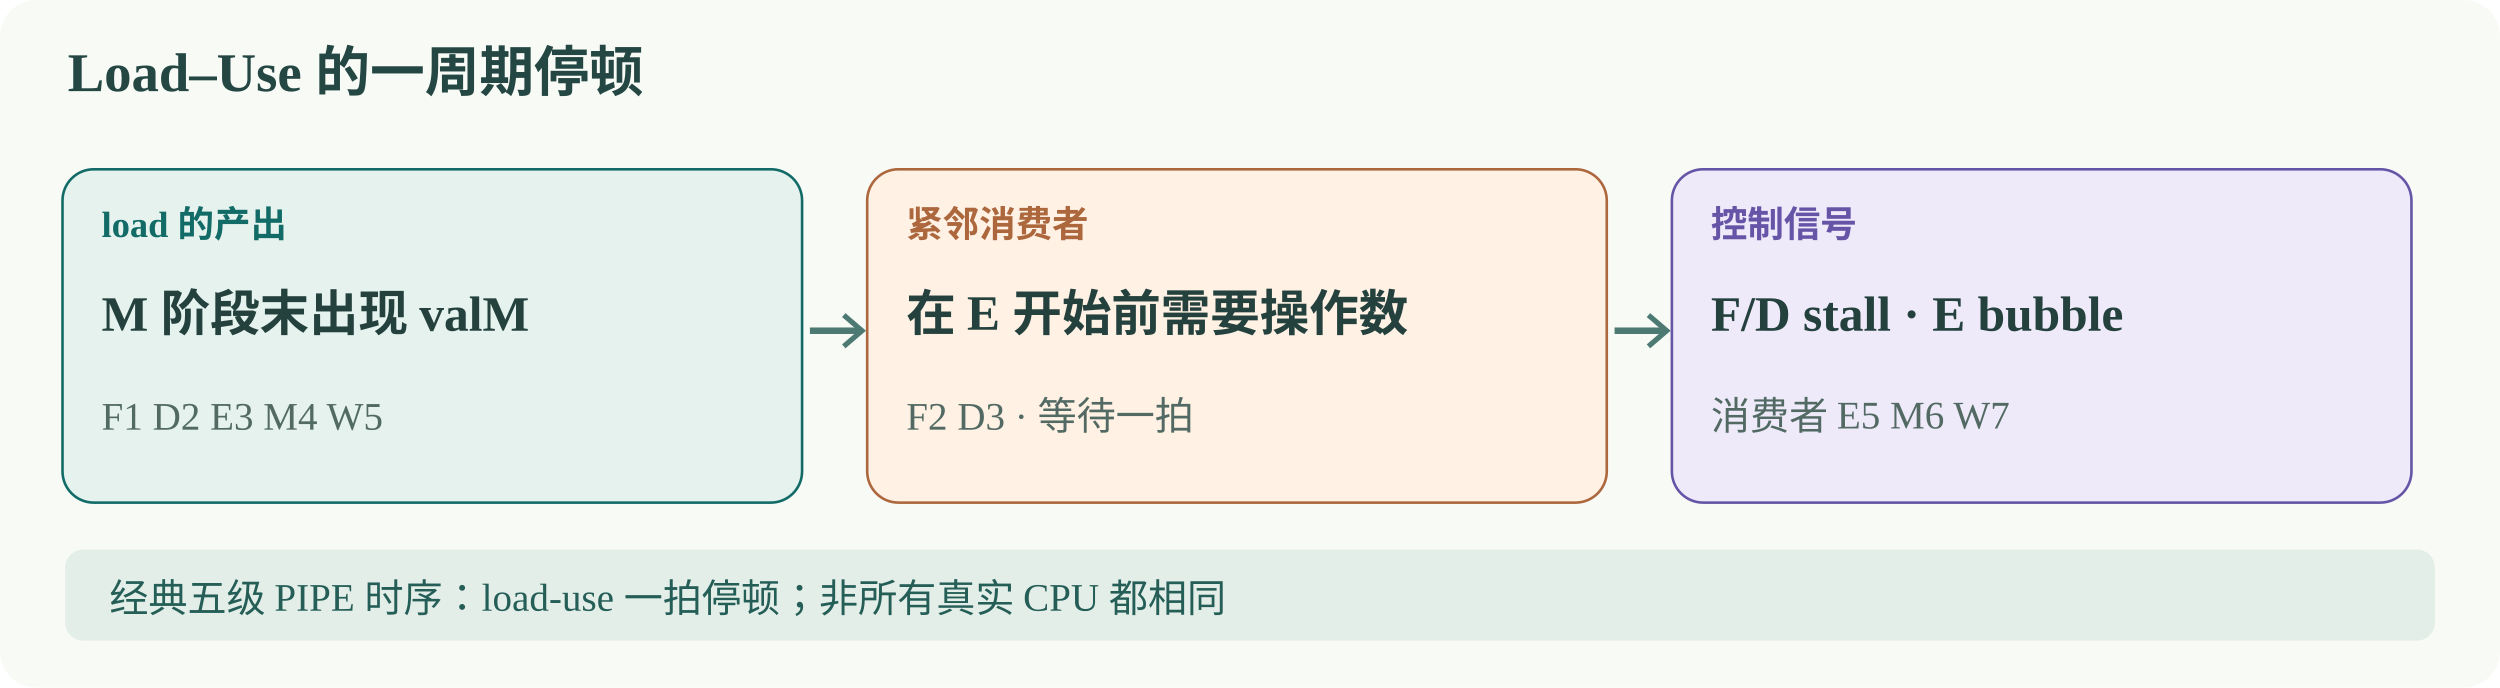
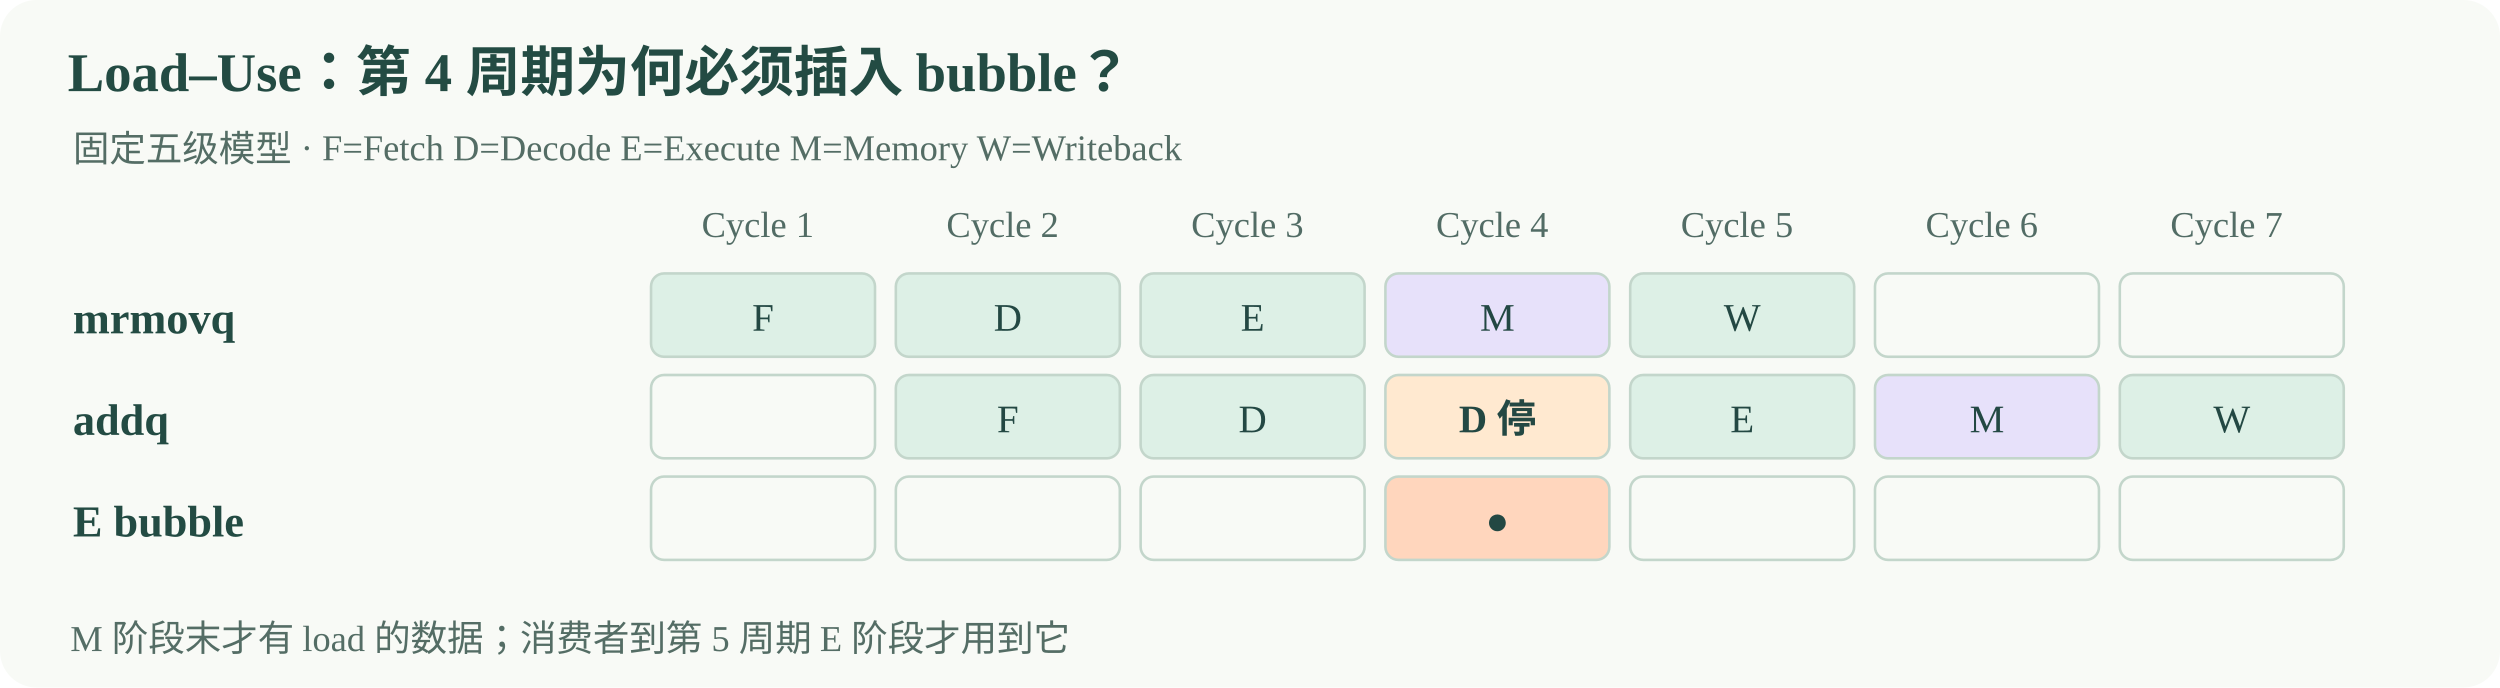
- <svg xmlns="http://www.w3.org/2000/svg" viewBox="0 0 960 264" role="img" aria-labelledby="figure-title figure-desc">
+ <svg xmlns="http://www.w3.org/2000/svg" role="img" aria-labelledby="title desc" viewBox="0 0 960 264">
  <rect width="960" height="264" rx="14" fill="#f8faf6" />
-   <text x="26" y="35" font-size="21" font-weight="700" fill="#254744">Load–Use 的一周期停顿</text>
-   <rect x="24" y="65" width="284" height="128" rx="12" stroke="#126b67" fill="#e5f2ed" />
-   <text x="39" y="91" font-size="14" font-weight="750" fill="#126b67">load 的产出</text>
-   <text x="39" y="127" font-size="19" font-weight="700" fill="#24413e">M 阶段末出现 valM</text>
-   <text x="39" y="165" font-size="15" fill="#526a63">F1 D2 E3 M4 W5</text>
-   <path d="M311 127 H330" stroke="#4c7a73" stroke-width="2.5" />
-   <path d="M324 121 l7 6 -7 6" stroke="#4c7a73" stroke-width="2" fill="none" />
-   <rect x="333" y="65" width="284" height="128" rx="12" stroke="#ac673d" fill="#fff1e4" />
-   <text x="348" y="91" font-size="14" font-weight="750" fill="#ac673d">紧邻消费者</text>
-   <text x="348" y="127" font-size="19" font-weight="700" fill="#24413e">在 E 开始前需要操作数</text>
-   <text x="348" y="165" font-size="15" fill="#526a63">F2 D3 · 等待一拍</text>
-   <path d="M620 127 H639" stroke="#4c7a73" stroke-width="2.5" />
-   <path d="M633 121 l7 6 -7 6" stroke="#4c7a73" stroke-width="2" fill="none" />
-   <rect x="642" y="65" width="284" height="128" rx="12" stroke="#6655a7" fill="#eeeafa" />
-   <text x="657" y="91" font-size="14" font-weight="750" fill="#6655a7">控制信号</text>
-   <text x="657" y="127" font-size="19" font-weight="700" fill="#24413e">F/D stall · E bubble</text>
-   <text x="657" y="165" font-size="15" fill="#526a63">消费者 E5 M6 W7</text>
-   <rect x="25" y="211" width="910" height="35" rx="7" fill="#e4eee8" />
-   <text x="42" y="235" font-size="15" fill="#245e57">经典五级 PIPE 时序：load-use 一拍停顿；非所有真实 CPU 都相同</text>
+   <text x="26" y="35" font-size="21" font-weight="700" fill="#234b43">Load–Use：第 4 周期为何必须插入 bubble？</text>
+   <text x="28" y="62" font-size="14" fill="#546d65">固定五级模型 · F=Fetch D=Decode E=Execute M=Memory W=Writeback</text>
+   <text x="291" y="91" font-size="14" fill="#526c65" text-anchor="middle">Cycle 1</text>
+   <text x="385" y="91" font-size="14" fill="#526c65" text-anchor="middle">Cycle 2</text>
+   <text x="479" y="91" font-size="14" fill="#526c65" text-anchor="middle">Cycle 3</text>
+   <text x="573" y="91" font-size="14" fill="#526c65" text-anchor="middle">Cycle 4</text>
+   <text x="667" y="91" font-size="14" fill="#526c65" text-anchor="middle">Cycle 5</text>
+   <text x="761" y="91" font-size="14" fill="#526c65" text-anchor="middle">Cycle 6</text>
+   <text x="855" y="91" font-size="14" fill="#526c65" text-anchor="middle">Cycle 7</text>
+   <text x="28" y="128" font-size="17" font-weight="700" fill="#234b43">mrmovq</text>
+   <rect x="250" y="105" width="86" height="32" rx="5" fill="#ddf0e6" stroke="#c3d6cb" />
+   <text x="293" y="127" text-anchor="middle" font-size="15" font-weight="500" fill="#234843">F</text>
+   <rect x="344" y="105" width="86" height="32" rx="5" fill="#ddf0e6" stroke="#c3d6cb" />
+   <text x="387" y="127" text-anchor="middle" font-size="15" font-weight="500" fill="#234843">D</text>
+   <rect x="438" y="105" width="86" height="32" rx="5" fill="#ddf0e6" stroke="#c3d6cb" />
+   <text x="481" y="127" text-anchor="middle" font-size="15" font-weight="500" fill="#234843">E</text>
+   <rect x="532" y="105" width="86" height="32" rx="5" fill="#e7e1fa" stroke="#c3d6cb" />
+   <text x="575" y="127" text-anchor="middle" font-size="15" font-weight="500" fill="#234843">M</text>
+   <rect x="626" y="105" width="86" height="32" rx="5" fill="#ddf0e6" stroke="#c3d6cb" />
+   <text x="669" y="127" text-anchor="middle" font-size="15" font-weight="500" fill="#234843">W</text>
+   <rect x="720" y="105" width="86" height="32" rx="5" fill="#f8faf6" stroke="#c3d6cb" />
+   <text x="763" y="127" text-anchor="middle" font-size="15" font-weight="500" fill="#234843" />
+   <rect x="814" y="105" width="86" height="32" rx="5" fill="#f8faf6" stroke="#c3d6cb" />
+   <text x="857" y="127" text-anchor="middle" font-size="15" font-weight="500" fill="#234843" />
+   <text x="28" y="167" font-size="17" font-weight="700" fill="#234b43">addq</text>
+   <rect x="250" y="144" width="86" height="32" rx="5" fill="#f8faf6" stroke="#c3d6cb" />
+   <text x="293" y="166" text-anchor="middle" font-size="15" font-weight="500" fill="#234843" />
+   <rect x="344" y="144" width="86" height="32" rx="5" fill="#ddf0e6" stroke="#c3d6cb" />
+   <text x="387" y="166" text-anchor="middle" font-size="15" font-weight="500" fill="#234843">F</text>
+   <rect x="438" y="144" width="86" height="32" rx="5" fill="#ddf0e6" stroke="#c3d6cb" />
+   <text x="481" y="166" text-anchor="middle" font-size="15" font-weight="500" fill="#234843">D</text>
+   <rect x="532" y="144" width="86" height="32" rx="5" fill="#ffe9d0" stroke="#c3d6cb" />
+   <text x="575" y="166" text-anchor="middle" font-size="15" font-weight="700" fill="#234843">D 停</text>
+   <rect x="626" y="144" width="86" height="32" rx="5" fill="#ddf0e6" stroke="#c3d6cb" />
+   <text x="669" y="166" text-anchor="middle" font-size="15" font-weight="500" fill="#234843">E</text>
+   <rect x="720" y="144" width="86" height="32" rx="5" fill="#e7e1fa" stroke="#c3d6cb" />
+   <text x="763" y="166" text-anchor="middle" font-size="15" font-weight="500" fill="#234843">M</text>
+   <rect x="814" y="144" width="86" height="32" rx="5" fill="#ddf0e6" stroke="#c3d6cb" />
+   <text x="857" y="166" text-anchor="middle" font-size="15" font-weight="500" fill="#234843">W</text>
+   <text x="28" y="206" font-size="17" font-weight="700" fill="#234b43">E bubble</text>
+   <rect x="250" y="183" width="86" height="32" rx="5" fill="#f8faf6" stroke="#c3d6cb" />
+   <text x="293" y="205" text-anchor="middle" font-size="15" font-weight="500" fill="#234843" />
+   <rect x="344" y="183" width="86" height="32" rx="5" fill="#f8faf6" stroke="#c3d6cb" />
+   <text x="387" y="205" text-anchor="middle" font-size="15" font-weight="500" fill="#234843" />
+   <rect x="438" y="183" width="86" height="32" rx="5" fill="#f8faf6" stroke="#c3d6cb" />
+   <text x="481" y="205" text-anchor="middle" font-size="15" font-weight="500" fill="#234843" />
+   <rect x="532" y="183" width="86" height="32" rx="5" fill="#ffd6bd" stroke="#c3d6cb" />
+   <text x="575" y="205" text-anchor="middle" font-size="15" font-weight="700" fill="#234843">●</text>
+   <rect x="626" y="183" width="86" height="32" rx="5" fill="#f8faf6" stroke="#c3d6cb" />
+   <text x="669" y="205" text-anchor="middle" font-size="15" font-weight="500" fill="#234843" />
+   <rect x="720" y="183" width="86" height="32" rx="5" fill="#f8faf6" stroke="#c3d6cb" />
+   <text x="763" y="205" text-anchor="middle" font-size="15" font-weight="500" fill="#234843" />
+   <rect x="814" y="183" width="86" height="32" rx="5" fill="#f8faf6" stroke="#c3d6cb" />
+   <text x="857" y="205" text-anchor="middle" font-size="15" font-weight="500" fill="#234843" />
+   <text x="27" y="250" font-size="14" fill="#546d65">M 阶段末才有 load 的数据；消费者到第 5 周期 E 阶段才用到它</text>
</svg>
